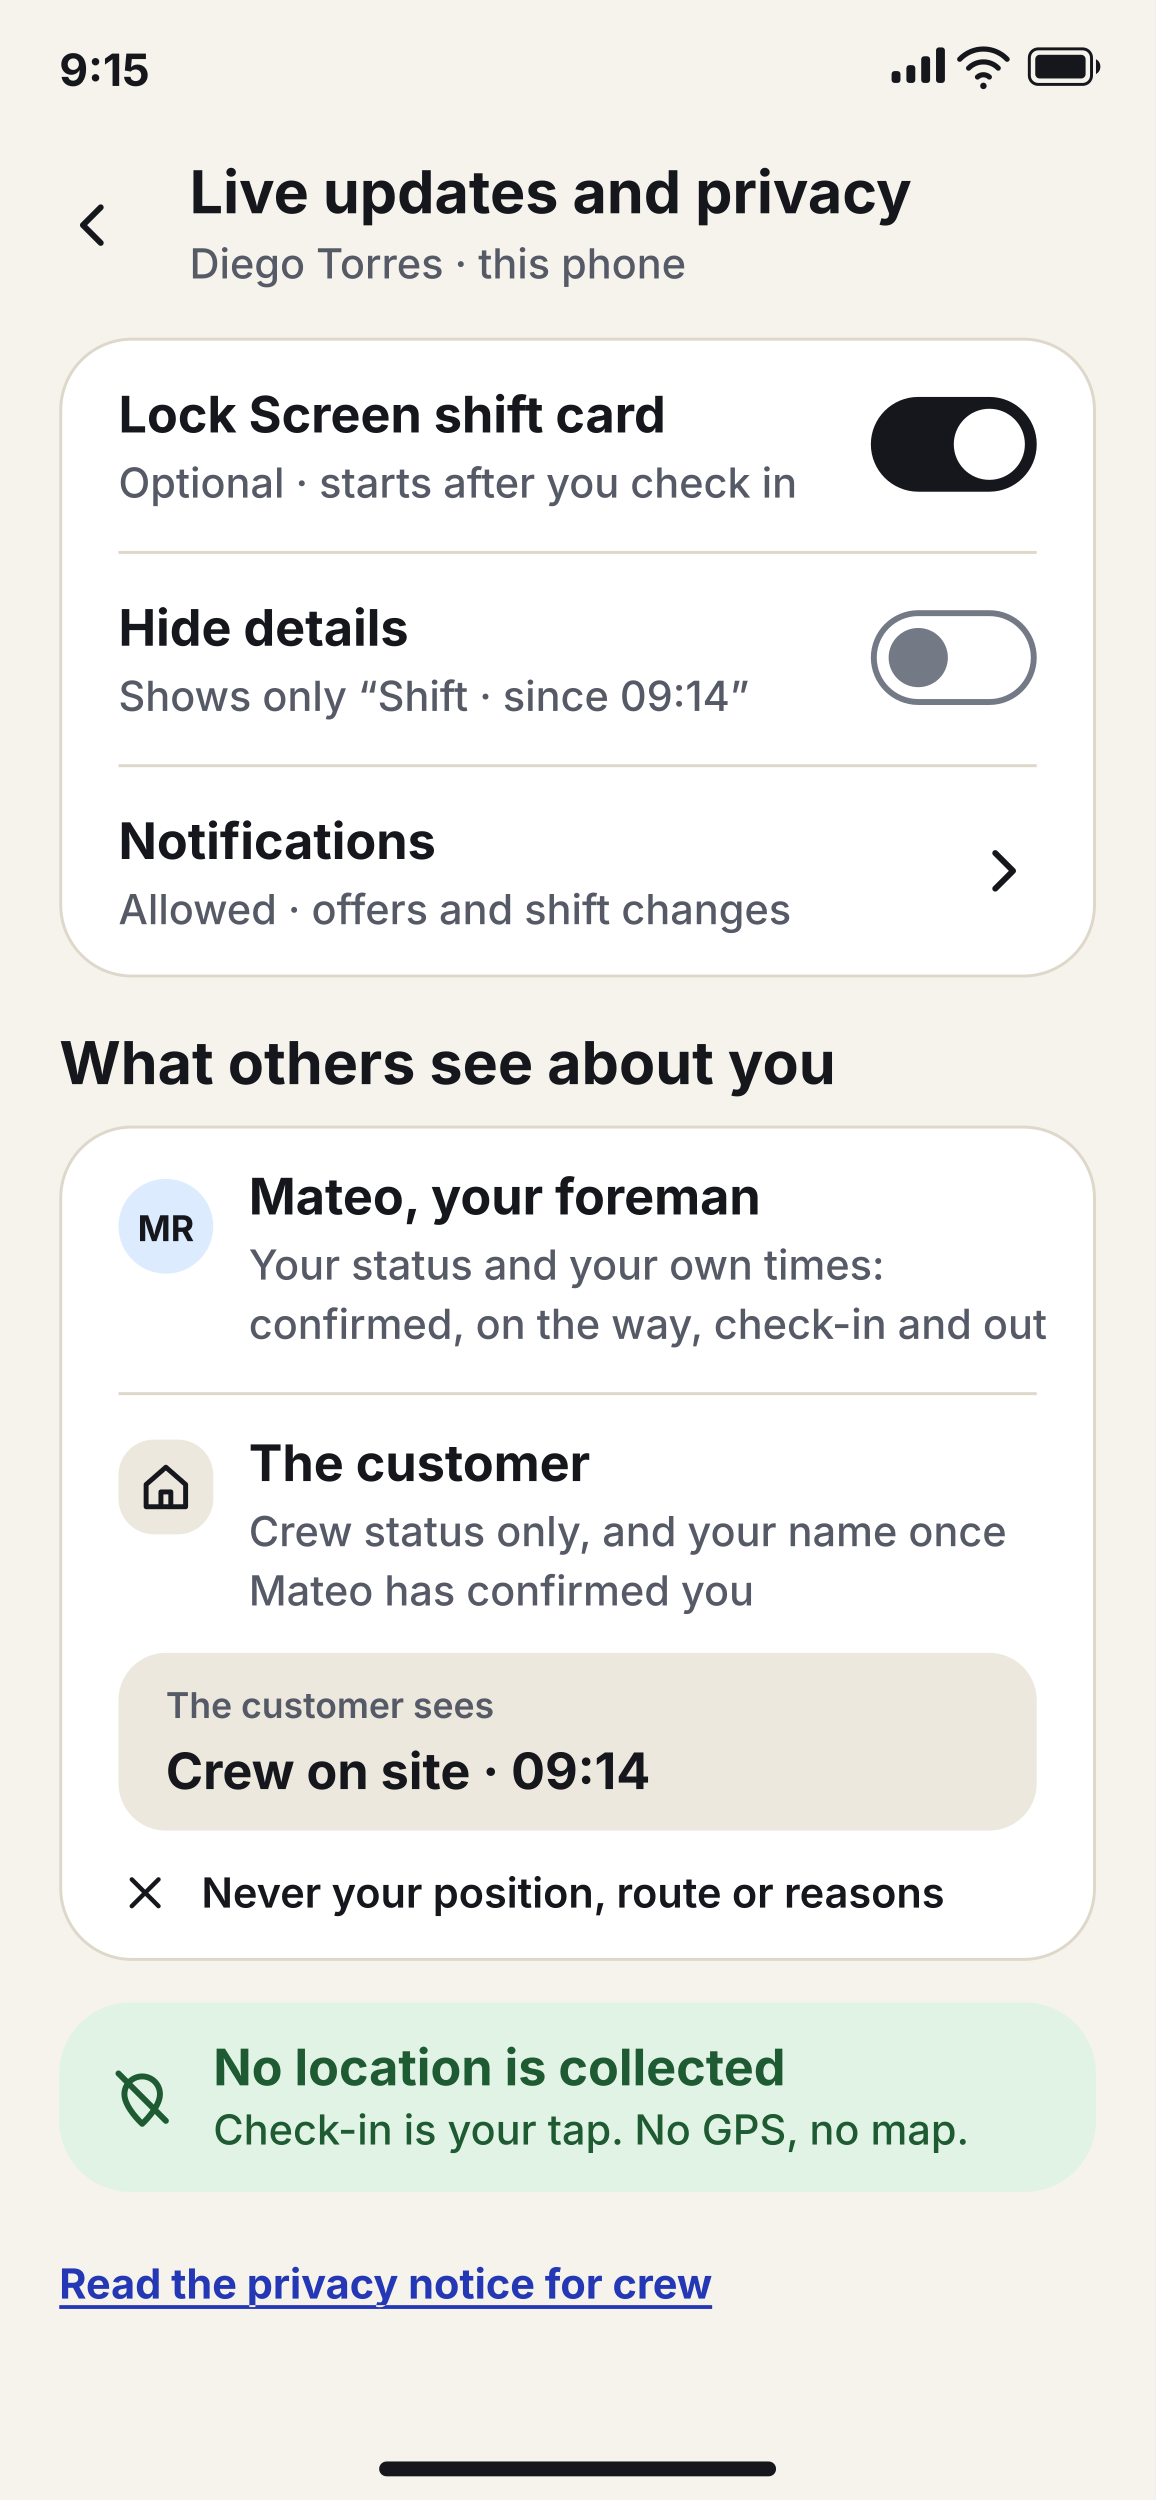
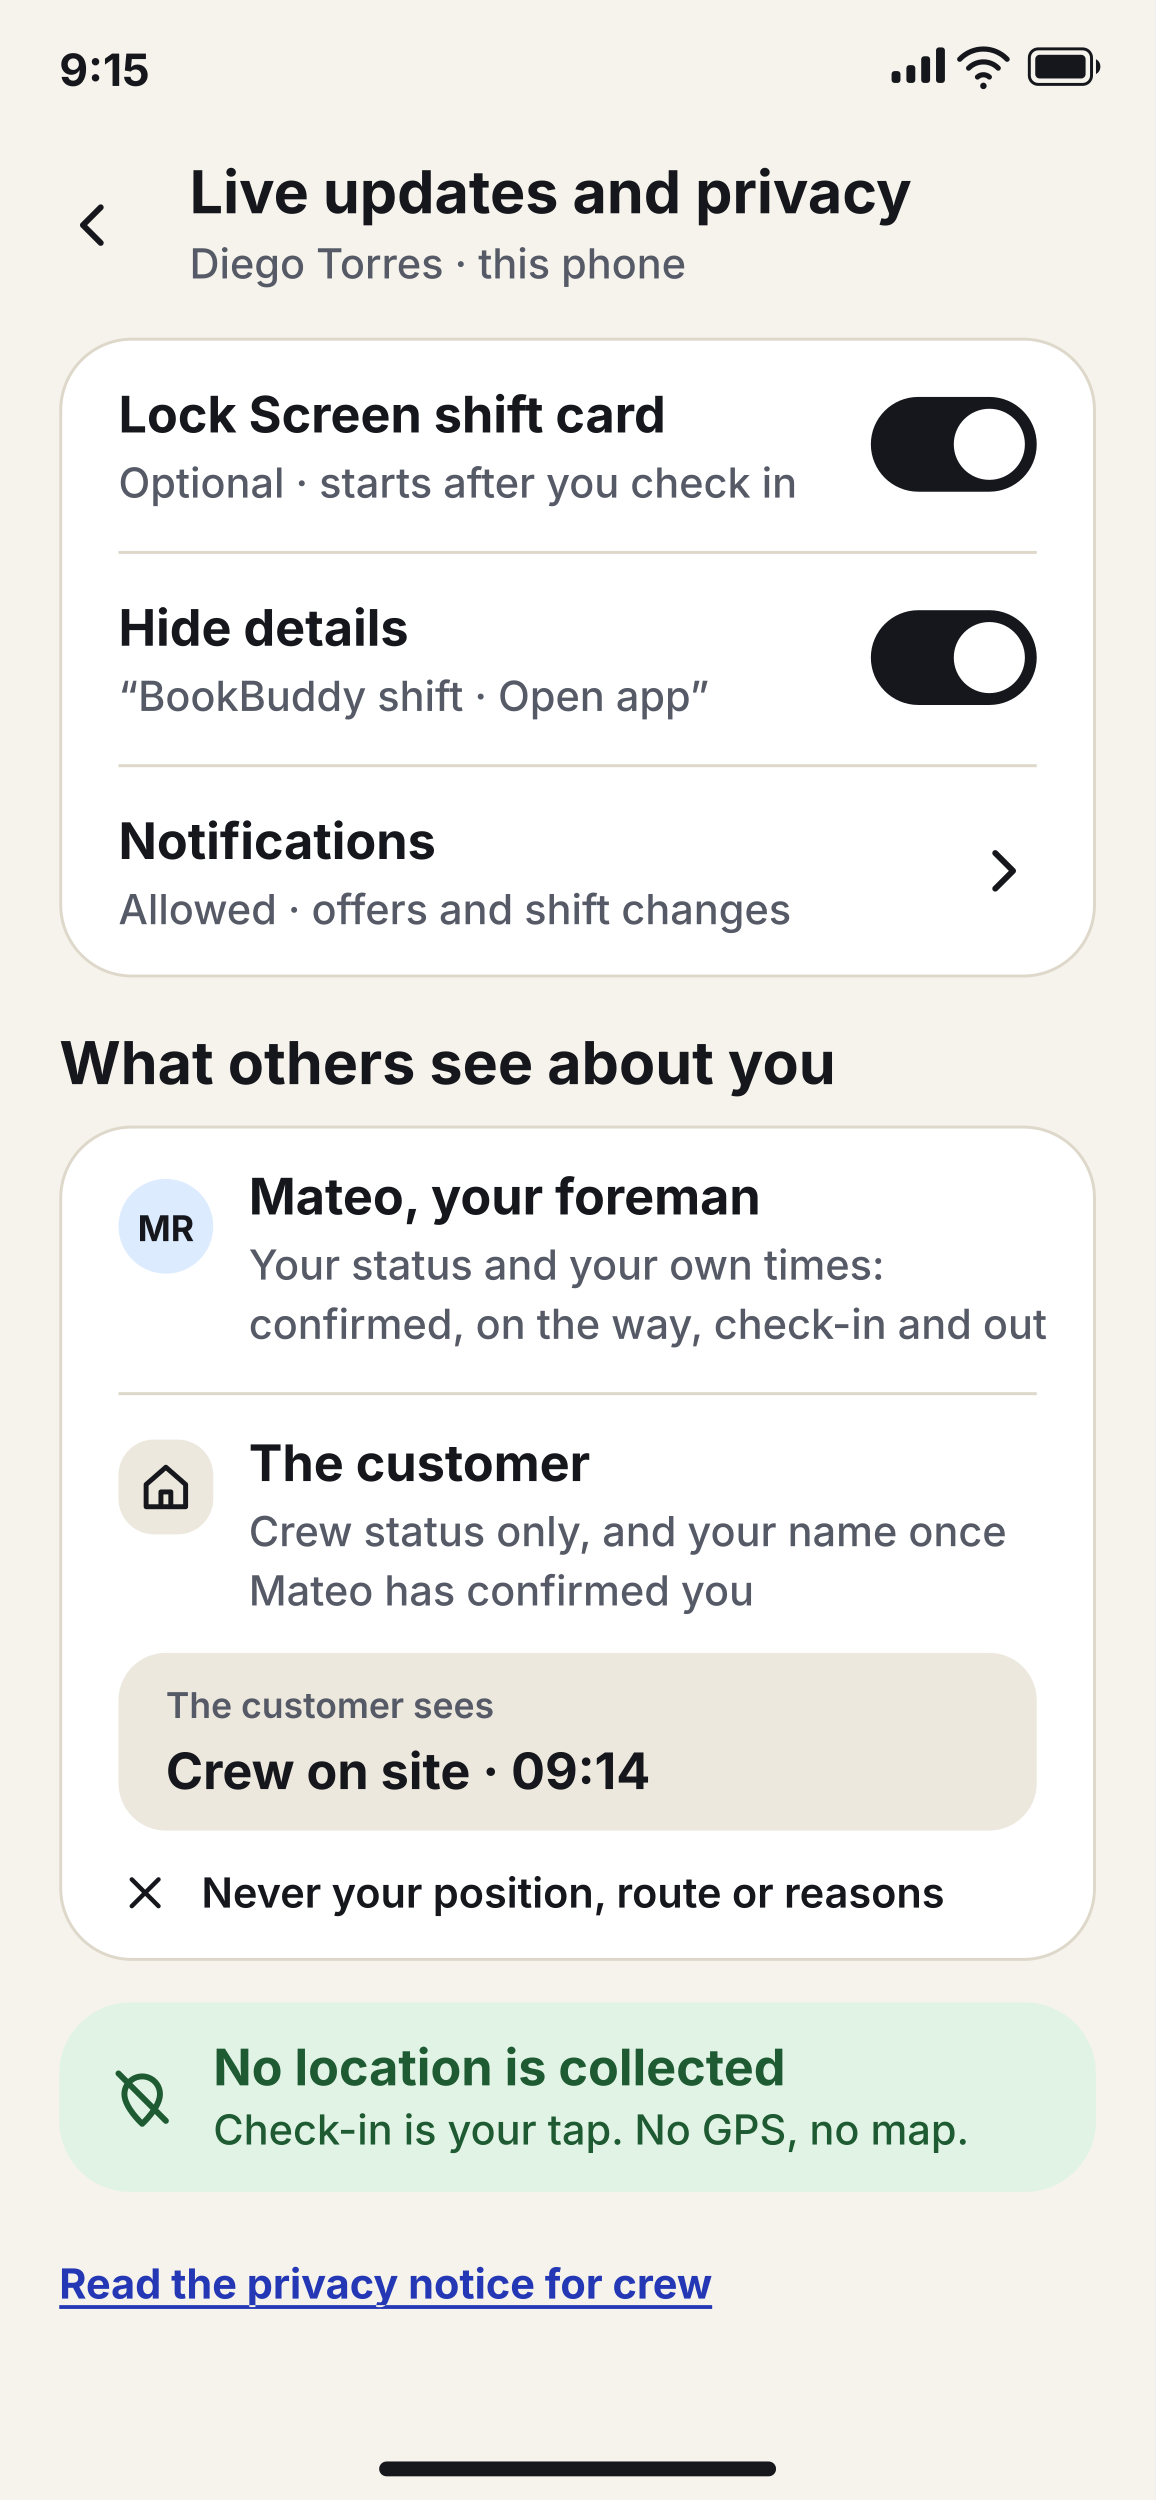
<svg xmlns="http://www.w3.org/2000/svg" width="390" height="844" viewBox="0 0 390 844" role="img" aria-labelledby="S-18-live-updates-and-privacy--worker-title S-18-live-updates-and-privacy--worker-desc" font-family="system-ui, -apple-system, BlinkMacSystemFont, 'Segoe UI', sans-serif">
  <rect width="390" height="844" fill="#F6F3EC" />
  <g id="status-bar" aria-hidden="true" fill="#15171C">
    <text x="20" y="29" font-size="15" font-weight="700">9:15</text>
    <rect x="301" y="24" width="3" height="4" rx="1" />
    <rect x="306" y="22" width="3" height="6" rx="1" />
    <rect x="311" y="19" width="3" height="9" rx="1" />
    <rect x="316" y="16" width="3" height="12" rx="1" />
    <path d="M324 20a11 11 0 0 1 16 0m-13 3a7 7 0 0 1 10 0m-7 3a3 3 0 0 1 4 0" fill="none" stroke="#15171C" stroke-width="1.75" stroke-linecap="round" />
    <circle cx="332" cy="29" r="1.1" />
    <rect x="347.5" y="16.5" width="21" height="12" rx="3" fill="none" stroke="#15171C" />
    <rect x="349.5" y="18.5" width="17" height="8" rx="1.5" />
    <path d="M370 20v5c2-1 2-4 0-5z" />
  </g>
  <g id="header">
    <path transform="translate(20 64)" d="m14 6-6 6 6 6" fill="none" stroke="#15171C" stroke-width="2" stroke-linecap="round" stroke-linejoin="round" />
    <text x="64" y="72" font-size="20" font-weight="700" fill="#15171C">Live updates and privacy</text>
    <text x="64" y="94" font-size="14" font-weight="500" fill="#555A66">Diego Torres · this phone</text>
  </g>
  <g id="this-phone">
    <rect x="20.5" y="114.5" width="349" height="215" rx="24" fill="#FFFFFF" stroke="#DED8CB" />
    <text x="40" y="146" font-size="17" font-weight="700" fill="#15171C">Lock Screen shift card</text>
    <text x="40" y="168" font-size="14" font-weight="500" fill="#555A66">Optional · starts after you check in</text>
    <rect x="294" y="134" width="56" height="32" rx="16" fill="#15171C" />
    <circle cx="334" cy="150" r="12" fill="#FFFFFF" />
    <path d="M40 186.5H350" stroke="#DED8CB" />
    <text x="40" y="218" font-size="17" font-weight="700" fill="#15171C">Hide details</text>
-     <text x="40" y="240" font-size="14" font-weight="500" fill="#555A66">Shows only “Shift · since 09:14”</text>
-     <rect x="295" y="207" width="54" height="30" rx="15" fill="#FFFFFF" stroke="#747986" stroke-width="2" />
-     <circle cx="310" cy="222" r="10" fill="#747986" />
+     <text x="40" y="240" font-size="14" font-weight="500" fill="#555A66">“BookBuddy shift · Open app”</text>
+     <rect x="294" y="206" width="56" height="32" rx="16" fill="#15171C" />
+     <circle cx="334" cy="222" r="12" fill="#FFFFFF" />
    <path d="M40 258.5H350" stroke="#DED8CB" />
    <text x="40" y="290" font-size="17" font-weight="700" fill="#15171C">Notifications</text>
    <text x="40" y="312" font-size="14" font-weight="500" fill="#555A66">Allowed · offers and shift changes</text>
    <path transform="translate(326 282)" d="m10 6 6 6-6 6" fill="none" stroke="#15171C" stroke-width="2" stroke-linecap="round" stroke-linejoin="round" />
  </g>
  <text x="20" y="366" font-size="20" font-weight="700" fill="#15171C">What others see about you</text>
  <g id="others-see">
    <rect x="20.5" y="380.5" width="349" height="281" rx="24" fill="#FFFFFF" stroke="#DED8CB" />
    <circle cx="56" cy="414" r="16" fill="#DDEBFF" />
    <text x="56" y="419" font-size="12" font-weight="700" fill="#15171C" text-anchor="middle">MR</text>
    <text x="84" y="410" font-size="17" font-weight="700" fill="#15171C">Mateo, your foreman</text>
    <text x="84" y="432" font-size="14" font-weight="500" fill="#555A66">Your status and your own times:</text>
    <text x="84" y="452" font-size="14" font-weight="500" fill="#555A66">confirmed, on the way, check-in and out</text>
    <path d="M40 470.5H350" stroke="#DED8CB" />
    <rect x="40" y="486" width="32" height="32" rx="12" fill="#ECE8DE" />
    <path transform="translate(46 492) scale(0.8333)" d="M4 11l8-7 8 7v9H4zm6 9v-6h4v6" fill="none" stroke="#15171C" stroke-width="2" stroke-linecap="round" stroke-linejoin="round" />
    <text x="84" y="500" font-size="17" font-weight="700" fill="#15171C">The customer</text>
    <text x="84" y="522" font-size="14" font-weight="500" fill="#555A66">Crew status only, and your name once</text>
    <text x="84" y="542" font-size="14" font-weight="500" fill="#555A66">Mateo has confirmed you</text>
    <rect x="40" y="558" width="310" height="60" rx="16" fill="#ECE8DE" />
    <text x="56" y="580" font-size="12" font-weight="600" fill="#555A66">The customer sees</text>
    <text x="56" y="604" font-size="17" font-weight="700" fill="#15171C">Crew on site · 09:14</text>
    <path transform="translate(40 630) scale(0.75)" d="M6 6l12 12M18 6 6 18" fill="none" stroke="#15171C" stroke-width="2" stroke-linecap="round" stroke-linejoin="round" />
    <text x="68" y="644" font-size="14" font-weight="600" fill="#15171C">Never your position, route or reasons</text>
  </g>
  <g id="no-location">
    <rect x="20" y="676" width="350" height="64" rx="24" fill="#E1F3E4" />
    <path transform="translate(36 696)" d="M12 21s-6-5.5-6-10a6 6 0 0 1 12 0c0 4.5-6 10-6 10zM4 4l16 16" fill="none" stroke="#1E5A32" stroke-width="2" stroke-linecap="round" stroke-linejoin="round" />
    <text x="72" y="704" font-size="17" font-weight="700" fill="#1E5A32">No location is collected</text>
    <text x="72" y="724" font-size="14" font-weight="500" fill="#1E5A32">Check-in is your tap. No GPS, no map.</text>
  </g>
  <text x="20" y="776" font-size="14" font-weight="700" fill="#2438B5" text-decoration="underline">Read the privacy notice for crew</text>
  <rect id="home-indicator" x="128" y="831" width="134" height="5" rx="2.5" fill="#15171C" aria-hidden="true" />
</svg>
